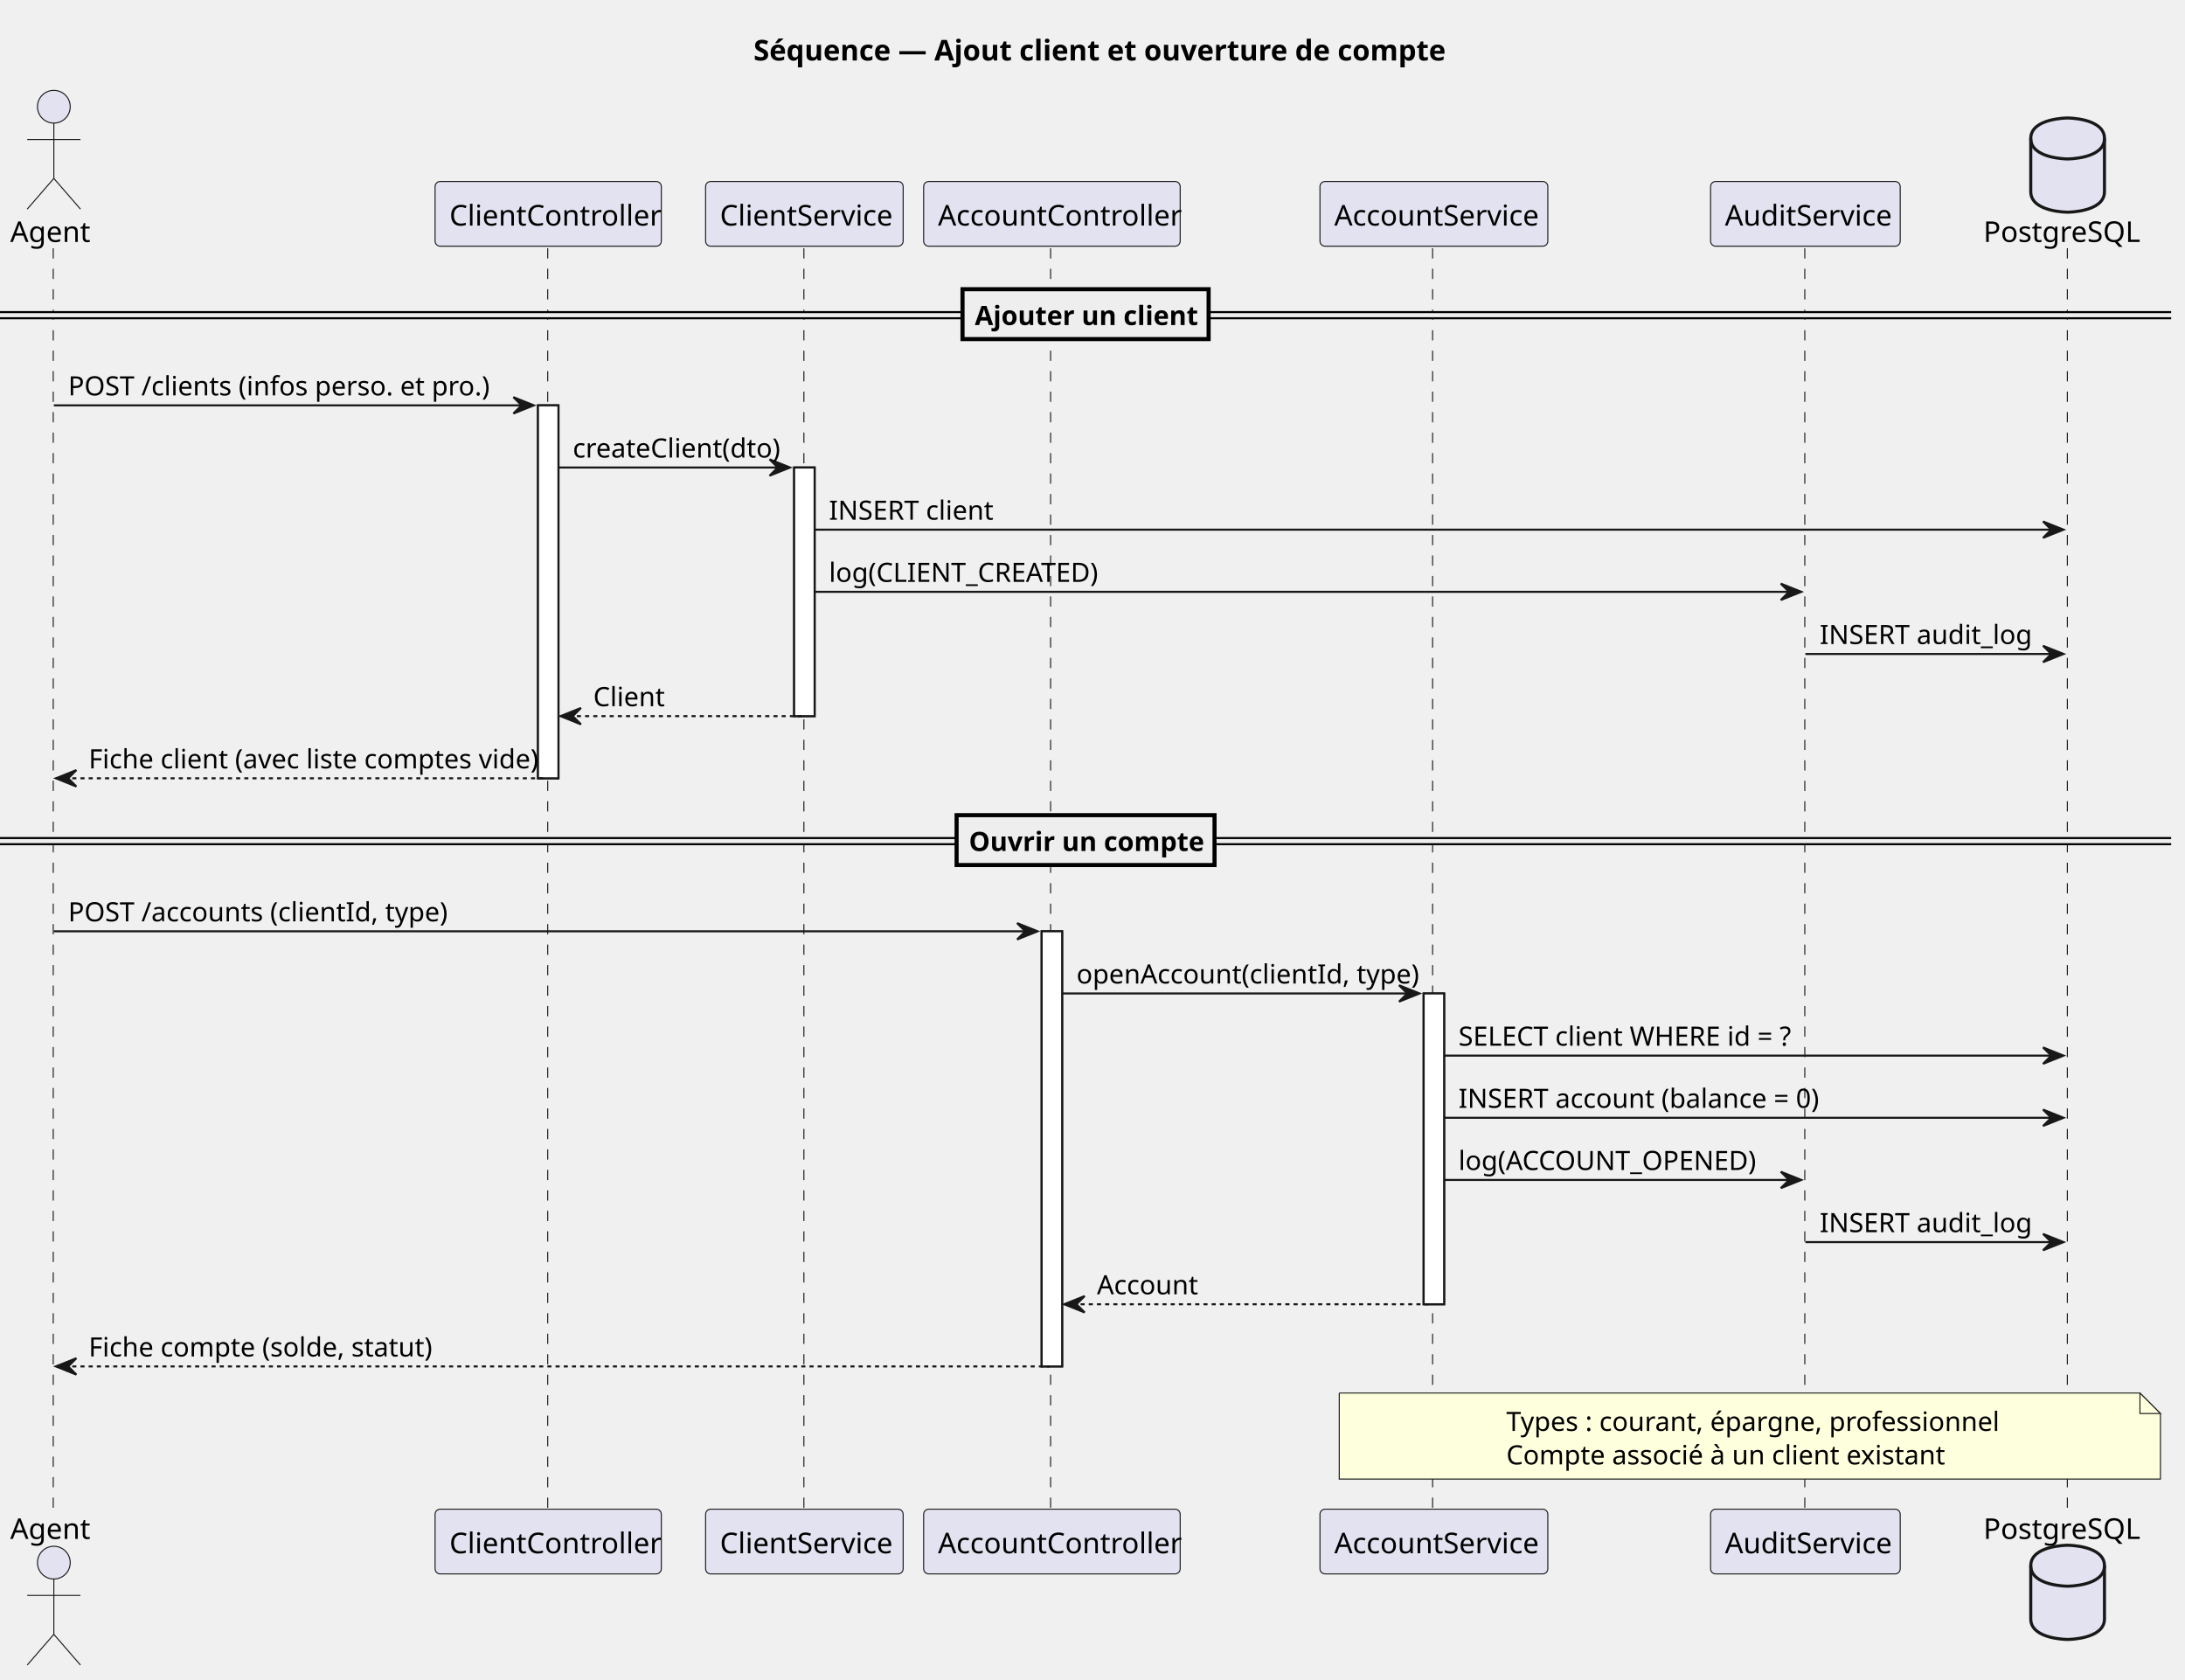
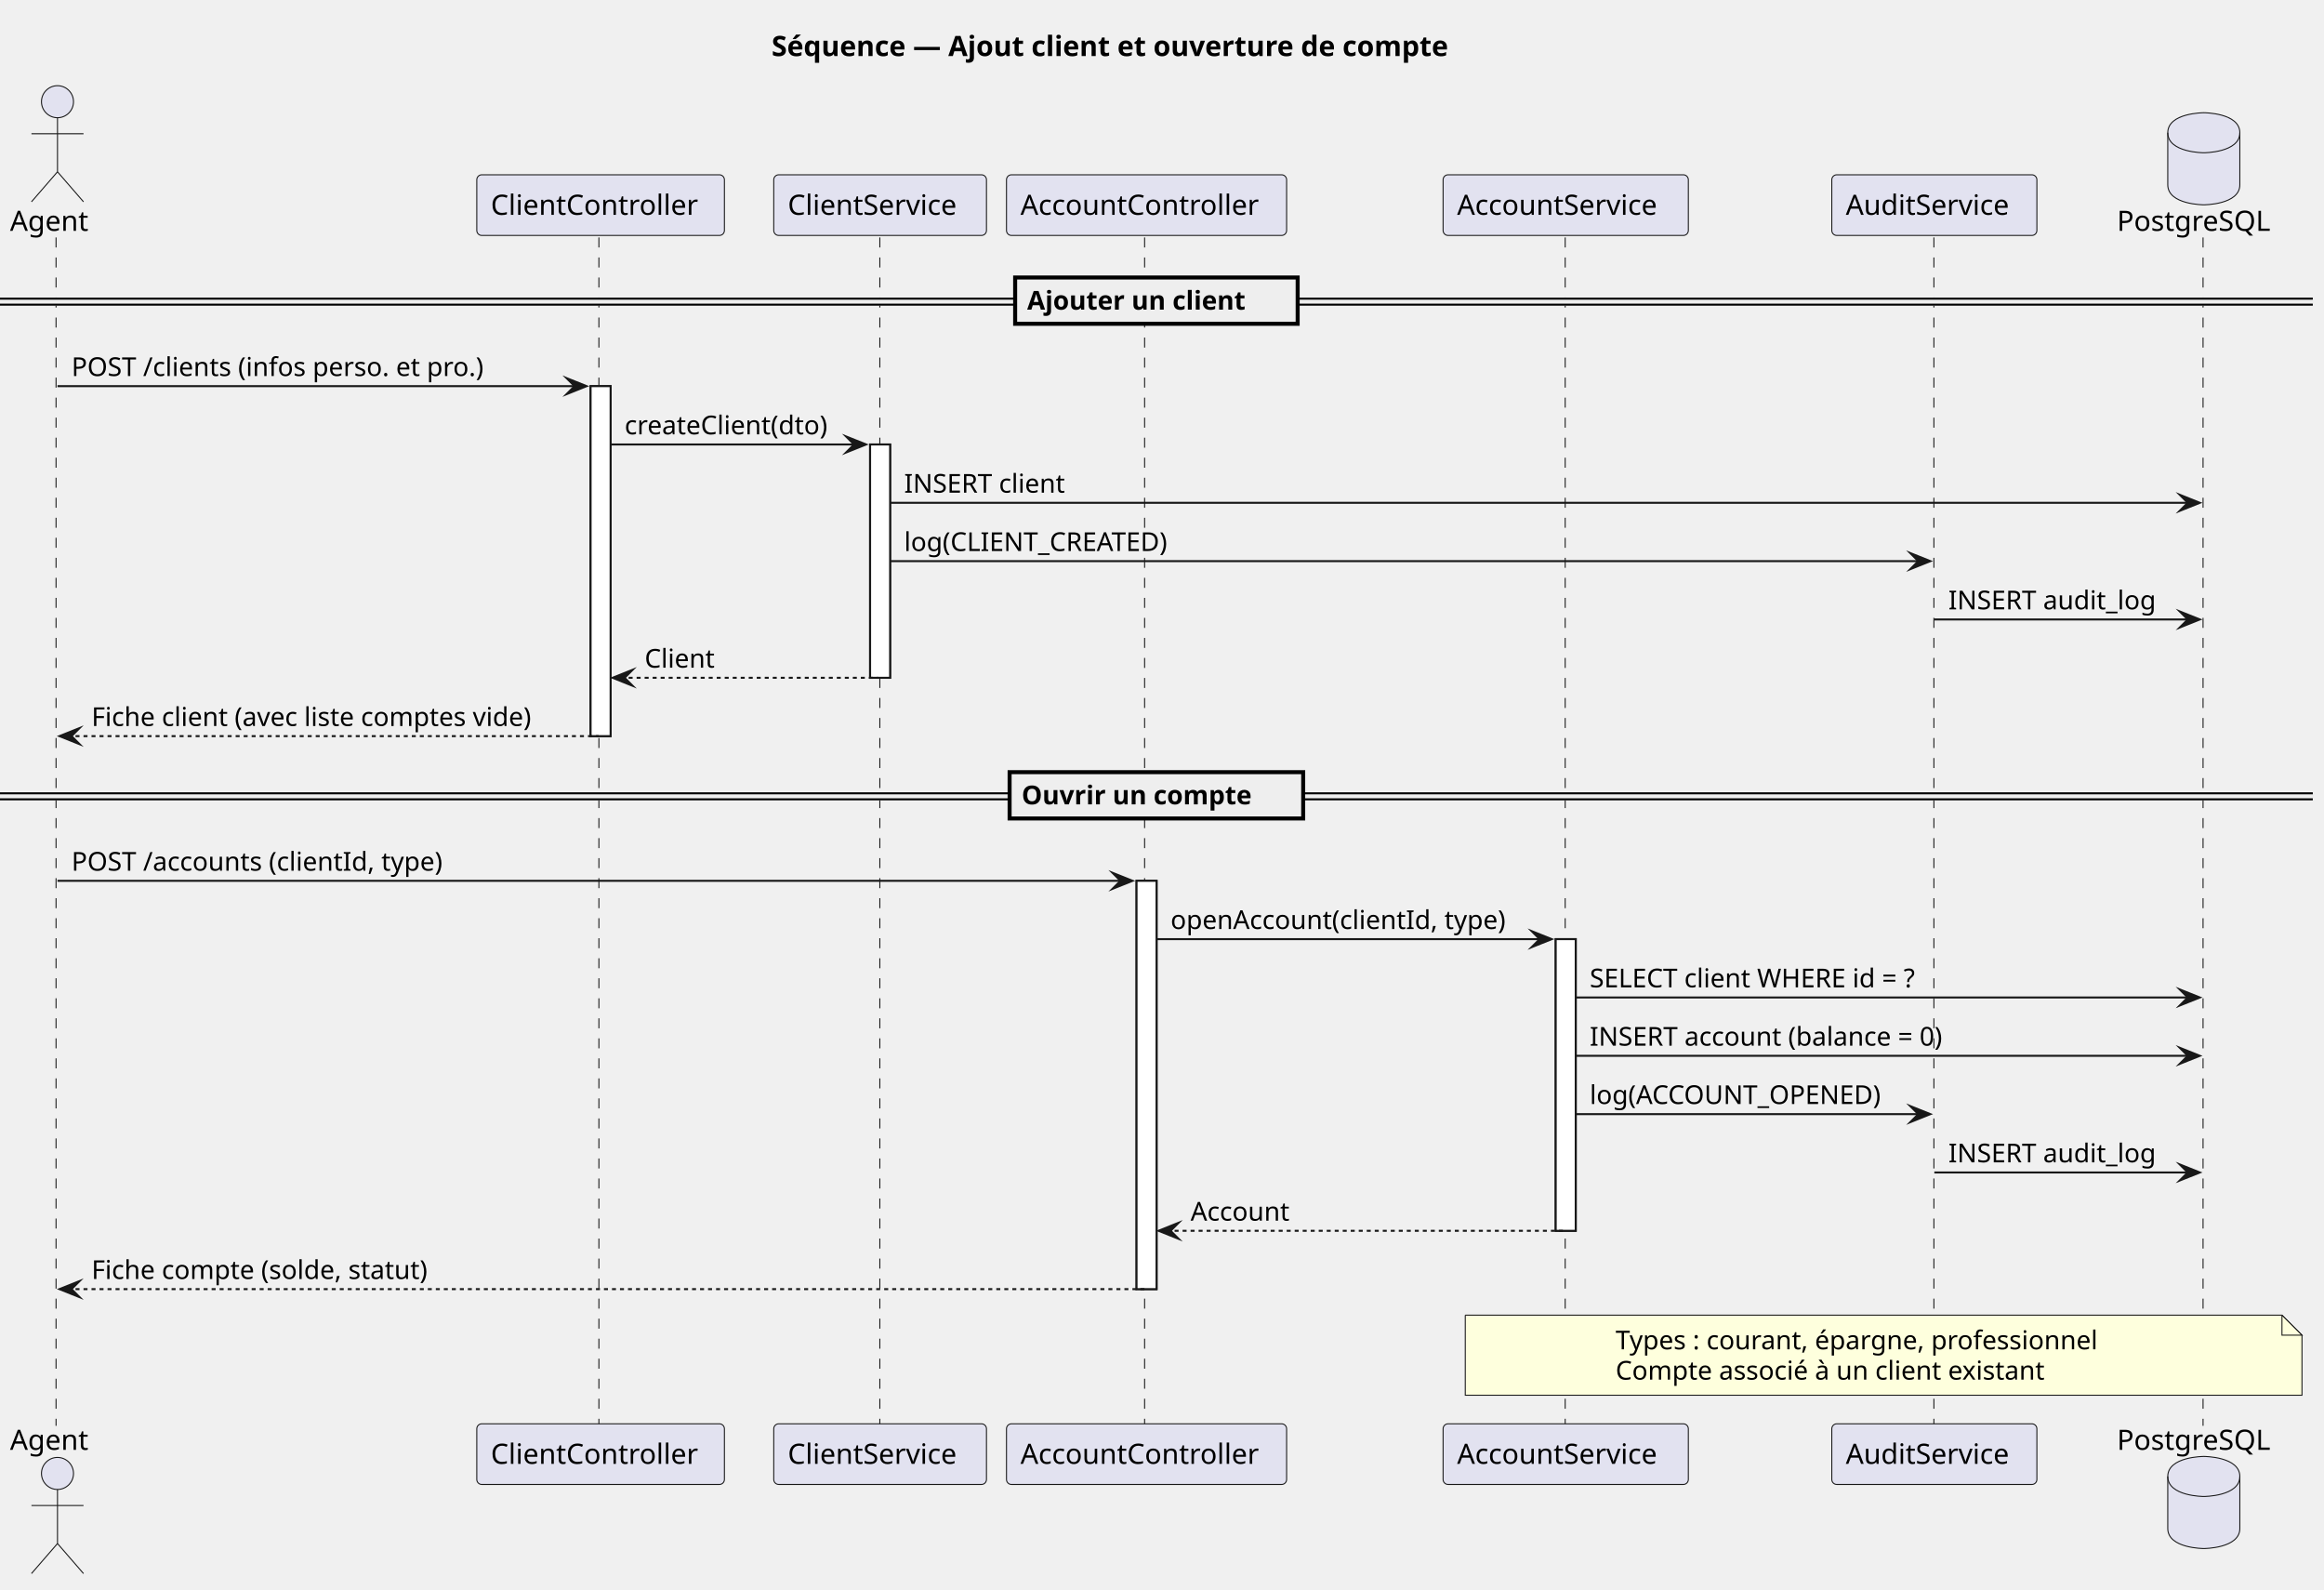
- <svg xmlns="http://www.w3.org/2000/svg" contentStyleType="text/css" height="820px" preserveAspectRatio="none" style="width:1067px;height:820px;background:#FFFFFF;" version="1.1" viewBox="0 0 1067 820" width="1067px" zoomAndPan="magnify">
+ <svg xmlns="http://www.w3.org/2000/svg" version="1.1" data-diagram-type="SEQUENCE" style="width:1161px;height:794px;background:#FFFFFF;" width="1161px" height="794px" viewBox="0 0 1161 794" zoomAndPan="magnify" preserveAspectRatio="none" contentStyleType="text/css">
  <defs />
  <g>
-     <text fill="#000000" font-family="sans-serif" font-size="14" font-weight="bold" lengthAdjust="spacing" textLength="323.278" x="367.976" y="29.533">Séquence — Ajout client et ouverture de compte</text>
-     <rect fill="#FFFFFF" height="182.109" style="stroke:#181818;stroke-width:1;" width="10" x="262.705" y="197.922" />
-     <rect fill="#FFFFFF" height="121.406" style="stroke:#181818;stroke-width:1;" width="10" x="387.802" y="228.273" />
-     <rect fill="#FFFFFF" height="212.461" style="stroke:#181818;stroke-width:1;" width="10" x="508.677" y="454.734" />
-     <rect fill="#FFFFFF" height="151.758" style="stroke:#181818;stroke-width:1;" width="10" x="695.213" y="485.086" />
-     <line style="stroke:#181818;stroke-width:0.5;stroke-dasharray:5.0,5.0;" x1="26" x2="26" y1="121.219" y2="737.898" />
-     <line style="stroke:#181818;stroke-width:0.5;stroke-dasharray:5.0,5.0;" x1="267.463" x2="267.463" y1="121.219" y2="737.898" />
-     <line style="stroke:#181818;stroke-width:0.5;stroke-dasharray:5.0,5.0;" x1="392.564" x2="392.564" y1="121.219" y2="737.898" />
-     <line style="stroke:#181818;stroke-width:0.5;stroke-dasharray:5.0,5.0;" x1="513.04" x2="513.04" y1="121.219" y2="737.898" />
-     <line style="stroke:#181818;stroke-width:0.5;stroke-dasharray:5.0,5.0;" x1="699.579" x2="699.579" y1="121.219" y2="737.898" />
-     <line style="stroke:#181818;stroke-width:0.5;stroke-dasharray:5.0,5.0;" x1="881.331" x2="881.331" y1="121.219" y2="737.898" />
-     <line style="stroke:#181818;stroke-width:0.5;stroke-dasharray:5.0,5.0;" x1="1009.547" x2="1009.547" y1="121.219" y2="737.898" />
-     <text fill="#000000" font-family="sans-serif" font-size="14" lengthAdjust="spacing" textLength="36.586" x="5" y="118.143">Agent</text>
-     <ellipse cx="26.293" cy="52.109" fill="#E2E2F0" rx="8" ry="8" style="stroke:#181818;stroke-width:0.5;" />
-     <path d="M26.293,60.109 L26.293,87.109 M13.293,68.109 L39.293,68.109 M26.293,87.109 L13.293,102.109 M26.293,87.109 L39.293,102.109 " fill="none" style="stroke:#181818;stroke-width:0.5;" />
-     <text fill="#000000" font-family="sans-serif" font-size="14" lengthAdjust="spacing" textLength="36.586" x="5" y="751.432">Agent</text>
-     <ellipse cx="26.293" cy="763.008" fill="#E2E2F0" rx="8" ry="8" style="stroke:#181818;stroke-width:0.5;" />
-     <path d="M26.293,771.008 L26.293,798.008 M13.293,779.008 L39.293,779.008 M26.293,798.008 L13.293,813.008 M26.293,798.008 L39.293,813.008 " fill="none" style="stroke:#181818;stroke-width:0.5;" />
-     <rect fill="#E2E2F0" height="31.609" rx="2.5" ry="2.5" style="stroke:#181818;stroke-width:0.5;" width="110.482" x="212.463" y="88.609" />
-     <text fill="#000000" font-family="sans-serif" font-size="14" lengthAdjust="spacing" textLength="96.482" x="219.463" y="110.143">ClientController</text>
-     <rect fill="#E2E2F0" height="31.609" rx="2.5" ry="2.5" style="stroke:#181818;stroke-width:0.5;" width="110.482" x="212.463" y="736.898" />
-     <text fill="#000000" font-family="sans-serif" font-size="14" lengthAdjust="spacing" textLength="96.482" x="219.463" y="758.432">ClientController</text>
-     <rect fill="#E2E2F0" height="31.609" rx="2.5" ry="2.5" style="stroke:#181818;stroke-width:0.5;" width="96.476" x="344.564" y="88.609" />
-     <text fill="#000000" font-family="sans-serif" font-size="14" lengthAdjust="spacing" textLength="82.476" x="351.564" y="110.143">ClientService</text>
-     <rect fill="#E2E2F0" height="31.609" rx="2.5" ry="2.5" style="stroke:#181818;stroke-width:0.5;" width="96.476" x="344.564" y="736.898" />
-     <text fill="#000000" font-family="sans-serif" font-size="14" lengthAdjust="spacing" textLength="82.476" x="351.564" y="758.432">ClientService</text>
-     <rect fill="#E2E2F0" height="31.609" rx="2.5" ry="2.5" style="stroke:#181818;stroke-width:0.5;" width="125.275" x="451.04" y="88.609" />
-     <text fill="#000000" font-family="sans-serif" font-size="14" lengthAdjust="spacing" textLength="111.275" x="458.04" y="110.143">AccountController</text>
-     <rect fill="#E2E2F0" height="31.609" rx="2.5" ry="2.5" style="stroke:#181818;stroke-width:0.5;" width="125.275" x="451.04" y="736.898" />
-     <text fill="#000000" font-family="sans-serif" font-size="14" lengthAdjust="spacing" textLength="111.275" x="458.04" y="758.432">AccountController</text>
-     <rect fill="#E2E2F0" height="31.609" rx="2.5" ry="2.5" style="stroke:#181818;stroke-width:0.5;" width="111.269" x="644.579" y="88.609" />
-     <text fill="#000000" font-family="sans-serif" font-size="14" lengthAdjust="spacing" textLength="97.269" x="651.579" y="110.143">AccountService</text>
-     <rect fill="#E2E2F0" height="31.609" rx="2.5" ry="2.5" style="stroke:#181818;stroke-width:0.5;" width="111.269" x="644.579" y="736.898" />
-     <text fill="#000000" font-family="sans-serif" font-size="14" lengthAdjust="spacing" textLength="97.269" x="651.579" y="758.432">AccountService</text>
-     <rect fill="#E2E2F0" height="31.609" rx="2.5" ry="2.5" style="stroke:#181818;stroke-width:0.5;" width="92.593" x="835.331" y="88.609" />
-     <text fill="#000000" font-family="sans-serif" font-size="14" lengthAdjust="spacing" textLength="78.593" x="842.331" y="110.143">AuditService</text>
-     <rect fill="#E2E2F0" height="31.609" rx="2.5" ry="2.5" style="stroke:#181818;stroke-width:0.5;" width="92.593" x="835.331" y="736.898" />
-     <text fill="#000000" font-family="sans-serif" font-size="14" lengthAdjust="spacing" textLength="78.593" x="842.331" y="758.432">AuditService</text>
-     <text fill="#000000" font-family="sans-serif" font-size="14" lengthAdjust="spacing" textLength="76.262" x="968.547" y="118.143">PostgreSQL</text>
-     <path d="M991.678,67.609 C991.678,57.609 1009.678,57.609 1009.678,57.609 C1009.678,57.609 1027.678,57.609 1027.678,67.609 L1027.678,93.609 C1027.678,103.609 1009.678,103.609 1009.678,103.609 C1009.678,103.609 991.678,103.609 991.678,93.609 L991.678,67.609 " fill="#E2E2F0" style="stroke:#181818;stroke-width:1.5;" />
-     <path d="M991.678,67.609 C991.678,77.609 1009.678,77.609 1009.678,77.609 C1009.678,77.609 1027.678,77.609 1027.678,67.609 " fill="none" style="stroke:#181818;stroke-width:1.5;" />
-     <text fill="#000000" font-family="sans-serif" font-size="14" lengthAdjust="spacing" textLength="76.262" x="968.547" y="751.432">PostgreSQL</text>
-     <path d="M991.678,764.508 C991.678,754.508 1009.678,754.508 1009.678,754.508 C1009.678,754.508 1027.678,754.508 1027.678,764.508 L1027.678,790.508 C1027.678,800.508 1009.678,800.508 1009.678,800.508 C1009.678,800.508 991.678,800.508 991.678,790.508 L991.678,764.508 " fill="#E2E2F0" style="stroke:#181818;stroke-width:1.5;" />
-     <path d="M991.678,764.508 C991.678,774.508 1009.678,774.508 1009.678,774.508 C1009.678,774.508 1027.678,774.508 1027.678,764.508 " fill="none" style="stroke:#181818;stroke-width:1.5;" />
-     <rect fill="#FFFFFF" height="182.109" style="stroke:#181818;stroke-width:1;" width="10" x="262.705" y="197.922" />
-     <rect fill="#FFFFFF" height="121.406" style="stroke:#181818;stroke-width:1;" width="10" x="387.802" y="228.273" />
-     <rect fill="#FFFFFF" height="212.461" style="stroke:#181818;stroke-width:1;" width="10" x="508.677" y="454.734" />
-     <rect fill="#FFFFFF" height="151.758" style="stroke:#181818;stroke-width:1;" width="10" x="695.213" y="485.086" />
-     <rect fill="#EEEEEE" height="3" style="stroke:#EEEEEE;stroke-width:1;" width="1060.229" x="0" y="152.394" />
-     <line style="stroke:#000000;stroke-width:1;" x1="0" x2="1060.229" y1="152.394" y2="152.394" />
-     <line style="stroke:#000000;stroke-width:1;" x1="0" x2="1060.229" y1="155.394" y2="155.394" />
-     <rect fill="#EEEEEE" height="24.352" style="stroke:#000000;stroke-width:2;" width="120.171" x="470.029" y="141.219" />
-     <text fill="#000000" font-family="sans-serif" font-size="13" font-weight="bold" lengthAdjust="spacing" textLength="102.559" x="476.029" y="158.714">Ajouter un client</text>
-     <polygon fill="#181818" points="250.705,193.922,260.705,197.922,250.705,201.922,254.705,197.922" style="stroke:#181818;stroke-width:1;" />
-     <line style="stroke:#181818;stroke-width:1;" x1="26.293" x2="256.705" y1="197.922" y2="197.922" />
-     <text fill="#000000" font-family="sans-serif" font-size="13" lengthAdjust="spacing" textLength="199.405" x="33.293" y="193.065">POST /clients (infos perso. et pro.)</text>
-     <polygon fill="#181818" points="375.802,224.273,385.802,228.273,375.802,232.273,379.802,228.273" style="stroke:#181818;stroke-width:1;" />
-     <line style="stroke:#181818;stroke-width:1;" x1="272.705" x2="381.802" y1="228.273" y2="228.273" />
-     <text fill="#000000" font-family="sans-serif" font-size="13" lengthAdjust="spacing" textLength="96.097" x="279.705" y="223.417">createClient(dto)</text>
-     <polygon fill="#181818" points="997.678,254.625,1007.678,258.625,997.678,262.625,1001.678,258.625" style="stroke:#181818;stroke-width:1;" />
-     <line style="stroke:#181818;stroke-width:1;" x1="397.802" x2="1003.678" y1="258.625" y2="258.625" />
-     <text fill="#000000" font-family="sans-serif" font-size="13" lengthAdjust="spacing" textLength="81.631" x="404.802" y="253.769">INSERT client</text>
-     <polygon fill="#181818" points="869.627,284.977,879.627,288.977,869.627,292.977,873.627,288.977" style="stroke:#181818;stroke-width:1;" />
-     <line style="stroke:#181818;stroke-width:1;" x1="397.802" x2="875.627" y1="288.977" y2="288.977" />
-     <text fill="#000000" font-family="sans-serif" font-size="13" lengthAdjust="spacing" textLength="141.584" x="404.802" y="284.12">log(CLIENT_CREATED)</text>
-     <polygon fill="#181818" points="997.678,315.328,1007.678,319.328,997.678,323.328,1001.678,319.328" style="stroke:#181818;stroke-width:1;" />
-     <line style="stroke:#181818;stroke-width:1;" x1="881.627" x2="1003.678" y1="319.328" y2="319.328" />
-     <text fill="#000000" font-family="sans-serif" font-size="13" lengthAdjust="spacing" textLength="104.051" x="888.627" y="314.472">INSERT audit_log</text>
-     <polygon fill="#181818" points="283.705,345.68,273.705,349.68,283.705,353.68,279.705,349.68" style="stroke:#181818;stroke-width:1;" />
-     <line style="stroke:#181818;stroke-width:1;stroke-dasharray:2.0,2.0;" x1="277.705" x2="391.802" y1="349.68" y2="349.68" />
-     <text fill="#000000" font-family="sans-serif" font-size="13" lengthAdjust="spacing" textLength="33.236" x="289.705" y="344.823">Client</text>
-     <polygon fill="#181818" points="37.293,376.031,27.293,380.031,37.293,384.031,33.293,380.031" style="stroke:#181818;stroke-width:1;" />
-     <line style="stroke:#181818;stroke-width:1;stroke-dasharray:2.0,2.0;" x1="31.293" x2="266.705" y1="380.031" y2="380.031" />
-     <text fill="#000000" font-family="sans-serif" font-size="13" lengthAdjust="spacing" textLength="212.412" x="43.293" y="375.175">Fiche client (avec liste comptes vide)</text>
-     <rect fill="#EEEEEE" height="3" style="stroke:#EEEEEE;stroke-width:1;" width="1060.229" x="0" y="409.207" />
-     <line style="stroke:#000000;stroke-width:1;" x1="0" x2="1060.229" y1="409.207" y2="409.207" />
-     <line style="stroke:#000000;stroke-width:1;" x1="0" x2="1060.229" y1="412.207" y2="412.207" />
-     <rect fill="#EEEEEE" height="24.352" style="stroke:#000000;stroke-width:2;" width="125.96" x="467.135" y="398.031" />
-     <text fill="#000000" font-family="sans-serif" font-size="13" font-weight="bold" lengthAdjust="spacing" textLength="108.348" x="473.135" y="415.526">Ouvrir un compte</text>
-     <polygon fill="#181818" points="496.677,450.734,506.677,454.734,496.677,458.734,500.677,454.734" style="stroke:#181818;stroke-width:1;" />
-     <line style="stroke:#181818;stroke-width:1;" x1="26.293" x2="502.677" y1="454.734" y2="454.734" />
-     <text fill="#000000" font-family="sans-serif" font-size="13" lengthAdjust="spacing" textLength="179.905" x="33.293" y="449.878">POST /accounts (clientId, type)</text>
-     <polygon fill="#181818" points="683.213,481.086,693.213,485.086,683.213,489.086,687.213,485.086" style="stroke:#181818;stroke-width:1;" />
-     <line style="stroke:#181818;stroke-width:1;" x1="518.677" x2="689.213" y1="485.086" y2="485.086" />
-     <text fill="#000000" font-family="sans-serif" font-size="13" lengthAdjust="spacing" textLength="157.536" x="525.677" y="480.229">openAccount(clientId, type)</text>
-     <polygon fill="#181818" points="997.678,511.438,1007.678,515.438,997.678,519.438,1001.678,515.438" style="stroke:#181818;stroke-width:1;" />
-     <line style="stroke:#181818;stroke-width:1;" x1="705.213" x2="1003.678" y1="515.438" y2="515.438" />
-     <text fill="#000000" font-family="sans-serif" font-size="13" lengthAdjust="spacing" textLength="172.307" x="712.213" y="510.581">SELECT client WHERE id = ?</text>
-     <polygon fill="#181818" points="997.678,541.789,1007.678,545.789,997.678,549.789,1001.678,545.789" style="stroke:#181818;stroke-width:1;" />
-     <line style="stroke:#181818;stroke-width:1;" x1="705.213" x2="1003.678" y1="545.789" y2="545.789" />
-     <text fill="#000000" font-family="sans-serif" font-size="13" lengthAdjust="spacing" textLength="176.668" x="712.213" y="540.933">INSERT account (balance = 0)</text>
-     <polygon fill="#181818" points="869.627,572.141,879.627,576.141,869.627,580.141,873.627,576.141" style="stroke:#181818;stroke-width:1;" />
-     <line style="stroke:#181818;stroke-width:1;" x1="705.213" x2="875.627" y1="576.141" y2="576.141" />
-     <text fill="#000000" font-family="sans-serif" font-size="13" lengthAdjust="spacing" textLength="152.414" x="712.213" y="571.284">log(ACCOUNT_OPENED)</text>
-     <polygon fill="#181818" points="997.678,602.492,1007.678,606.492,997.678,610.492,1001.678,606.492" style="stroke:#181818;stroke-width:1;" />
-     <line style="stroke:#181818;stroke-width:1;" x1="881.627" x2="1003.678" y1="606.492" y2="606.492" />
-     <text fill="#000000" font-family="sans-serif" font-size="13" lengthAdjust="spacing" textLength="104.051" x="888.627" y="601.636">INSERT audit_log</text>
-     <polygon fill="#181818" points="529.677,632.844,519.677,636.844,529.677,640.844,525.677,636.844" style="stroke:#181818;stroke-width:1;" />
-     <line style="stroke:#181818;stroke-width:1;stroke-dasharray:2.0,2.0;" x1="523.677" x2="699.213" y1="636.844" y2="636.844" />
-     <text fill="#000000" font-family="sans-serif" font-size="13" lengthAdjust="spacing" textLength="46.973" x="535.677" y="631.987">Account</text>
-     <polygon fill="#181818" points="37.293,663.195,27.293,667.195,37.293,671.195,33.293,667.195" style="stroke:#181818;stroke-width:1;" />
-     <line style="stroke:#181818;stroke-width:1;stroke-dasharray:2.0,2.0;" x1="31.293" x2="512.677" y1="667.195" y2="667.195" />
-     <text fill="#000000" font-family="sans-serif" font-size="13" lengthAdjust="spacing" textLength="160.399" x="43.293" y="662.339">Fiche compte (solde, statut)</text>
-     <path d="M654,680.195 L654,722.195 L1055,722.195 L1055,690.195 L1045,680.195 L654,680.195 " fill="#FEFFDD" style="stroke:#181818;stroke-width:0.5;" />
-     <path d="M1045,680.195 L1045,690.195 L1055,690.195 L1045,680.195 " fill="#FEFFDD" style="stroke:#181818;stroke-width:0.5;" />
-     <text fill="#000000" font-family="sans-serif" font-size="13" lengthAdjust="spacing" textLength="229.081" x="735.574" y="698.69">Types : courant, épargne, professionnel</text>
-     <text fill="#000000" font-family="sans-serif" font-size="13" lengthAdjust="spacing" textLength="204.496" x="735.574" y="715.042">Compte associé à un client existant</text>
+     <g class="title" data-source-line="4">
+       <text x="385.457" y="27.995" fill="#000000" font-size="14" lengthAdjust="spacing" textLength="383.489" font-weight="700" font-family="sans-serif">Séquence — Ajout client et ouverture de compte</text>
+     </g>
+     <g>
+       <rect x="295.041" y="192.859" width="10" height="174.797" fill="#FFFFFF" style="stroke:#181818;stroke-width:1;" />
+     </g>
+     <g>
+       <rect x="434.675" y="221.992" width="10" height="116.531" fill="#FFFFFF" style="stroke:#181818;stroke-width:1;" />
+     </g>
+     <g>
+       <rect x="567.783" y="439.922" width="10" height="203.93" fill="#FFFFFF" style="stroke:#181818;stroke-width:1;" />
+     </g>
+     <g>
+       <rect x="777.184" y="469.055" width="10" height="145.664" fill="#FFFFFF" style="stroke:#181818;stroke-width:1;" />
+     </g>
+     <g class="participant-lifeline" data-qualified-name="Agent" data-entity-uid="part1" id="part1-lifeline" data-source-line="6">
+       <g>
+         <rect x="24.72" y="118.594" width="8" height="593.523" fill="#000000" fill-opacity="0" />
+         <line x1="28" y1="118.594" x2="28" y2="712.117" style="stroke:#181818;stroke-width:0.5;stroke-dasharray:5,5;" />
+       </g>
+     </g>
+     <g class="participant-lifeline" data-qualified-name="CC" data-entity-uid="part2" id="part2-lifeline" data-source-line="7">
+       <g>
+         <rect x="296.041" y="118.594" width="8" height="593.523" fill="#000000" fill-opacity="0" />
+         <line x1="299.19" y1="118.594" x2="299.19" y2="712.117" style="stroke:#181818;stroke-width:0.5;stroke-dasharray:5,5;" />
+       </g>
+     </g>
+     <g class="participant-lifeline" data-qualified-name="CS" data-entity-uid="part3" id="part3-lifeline" data-source-line="8">
+       <g>
+         <rect x="435.675" y="118.594" width="8" height="593.523" fill="#000000" fill-opacity="0" />
+         <line x1="439.539" y1="118.594" x2="439.539" y2="712.117" style="stroke:#181818;stroke-width:0.5;stroke-dasharray:5,5;" />
+       </g>
+     </g>
+     <g class="participant-lifeline" data-qualified-name="AC" data-entity-uid="part4" id="part4-lifeline" data-source-line="9">
+       <g>
+         <rect x="568.783" y="118.594" width="8" height="593.523" fill="#000000" fill-opacity="0" />
+         <line x1="571.811" y1="118.594" x2="571.811" y2="712.117" style="stroke:#181818;stroke-width:0.5;stroke-dasharray:5,5;" />
+       </g>
+     </g>
+     <g class="participant-lifeline" data-qualified-name="AS" data-entity-uid="part5" id="part5-lifeline" data-source-line="10">
+       <g>
+         <rect x="778.184" y="118.594" width="8" height="593.523" fill="#000000" fill-opacity="0" />
+         <line x1="781.927" y1="118.594" x2="781.927" y2="712.117" style="stroke:#181818;stroke-width:0.5;stroke-dasharray:5,5;" />
+       </g>
+     </g>
+     <g class="participant-lifeline" data-qualified-name="AUD" data-entity-uid="part6" id="part6-lifeline" data-source-line="11">
+       <g>
+         <rect x="962.339" y="118.594" width="8" height="593.523" fill="#000000" fill-opacity="0" />
+         <line x1="966.111" y1="118.594" x2="966.111" y2="712.117" style="stroke:#181818;stroke-width:0.5;stroke-dasharray:5,5;" />
+       </g>
+     </g>
+     <g class="participant-lifeline" data-qualified-name="DB" data-entity-uid="part7" id="part7-lifeline" data-source-line="12">
+       <g>
+         <rect x="1096.954" y="118.594" width="8" height="593.523" fill="#000000" fill-opacity="0" />
+         <line x1="1100.577" y1="118.594" x2="1100.577" y2="712.117" style="stroke:#181818;stroke-width:0.5;stroke-dasharray:5,5;" />
+       </g>
+     </g>
+     <g class="participant participant-head" data-qualified-name="Agent" data-entity-uid="part1" id="part1-head" data-source-line="6">
+       <text x="5" y="115.292" fill="#000000" font-size="14" lengthAdjust="spacing" textLength="41.44" font-family="sans-serif">Agent</text>
+       <ellipse cx="28.72" cy="50.797" rx="8" ry="8" fill="#E2E2F0" style="stroke:#181818;stroke-width:0.5;" />
+       <path d="M28.72,58.797 L28.72,85.797 M15.72,66.797 L41.72,66.797 M28.72,85.797 L15.72,100.797 M28.72,85.797 L41.72,100.797" style="stroke:#181818;stroke-width:0.5;" fill="none" />
+     </g>
+     <g class="participant participant-tail" data-qualified-name="Agent" data-entity-uid="part1" id="part1-tail" data-source-line="6">
+       <text x="5" y="724.112" fill="#000000" font-size="14" lengthAdjust="spacing" textLength="41.44" font-family="sans-serif">Agent</text>
+       <ellipse cx="28.72" cy="735.914" rx="8" ry="8" fill="#E2E2F0" style="stroke:#181818;stroke-width:0.5;" />
+       <path d="M28.72,743.914 L28.72,770.914 M15.72,751.914 L41.72,751.914 M28.72,770.914 L15.72,785.914 M28.72,770.914 L41.72,785.914" style="stroke:#181818;stroke-width:0.5;" fill="none" />
+     </g>
+     <g class="participant participant-head" data-qualified-name="CC" data-entity-uid="part2" id="part2-head" data-source-line="7">
+       <rect x="238.19" y="87.297" width="123.703" height="30.297" fill="#E2E2F0" style="stroke:#181818;stroke-width:0.5;" rx="2.5" ry="2.5" />
+       <text x="245.19" y="107.292" fill="#000000" font-size="14" lengthAdjust="spacing" textLength="109.703" font-family="sans-serif">ClientController</text>
+     </g>
+     <g class="participant participant-tail" data-qualified-name="CC" data-entity-uid="part2" id="part2-tail" data-source-line="7">
+       <rect x="238.19" y="711.117" width="123.703" height="30.297" fill="#E2E2F0" style="stroke:#181818;stroke-width:0.5;" rx="2.5" ry="2.5" />
+       <text x="245.19" y="731.112" fill="#000000" font-size="14" lengthAdjust="spacing" textLength="109.703" font-family="sans-serif">ClientController</text>
+     </g>
+     <g class="participant participant-head" data-qualified-name="CS" data-entity-uid="part3" id="part3-head" data-source-line="8">
+       <rect x="386.539" y="87.297" width="106.272" height="30.297" fill="#E2E2F0" style="stroke:#181818;stroke-width:0.5;" rx="2.5" ry="2.5" />
+       <text x="393.539" y="107.292" fill="#000000" font-size="14" lengthAdjust="spacing" textLength="92.272" font-family="sans-serif">ClientService</text>
+     </g>
+     <g class="participant participant-tail" data-qualified-name="CS" data-entity-uid="part3" id="part3-tail" data-source-line="8">
+       <rect x="386.539" y="711.117" width="106.272" height="30.297" fill="#E2E2F0" style="stroke:#181818;stroke-width:0.5;" rx="2.5" ry="2.5" />
+       <text x="393.539" y="731.112" fill="#000000" font-size="14" lengthAdjust="spacing" textLength="92.272" font-family="sans-serif">ClientService</text>
+     </g>
+     <g class="participant participant-head" data-qualified-name="AC" data-entity-uid="part4" id="part4-head" data-source-line="9">
+       <rect x="502.81" y="87.297" width="139.945" height="30.297" fill="#E2E2F0" style="stroke:#181818;stroke-width:0.5;" rx="2.5" ry="2.5" />
+       <text x="509.81" y="107.292" fill="#000000" font-size="14" lengthAdjust="spacing" textLength="125.945" font-family="sans-serif">AccountController</text>
+     </g>
+     <g class="participant participant-tail" data-qualified-name="AC" data-entity-uid="part4" id="part4-tail" data-source-line="9">
+       <rect x="502.81" y="711.117" width="139.945" height="30.297" fill="#E2E2F0" style="stroke:#181818;stroke-width:0.5;" rx="2.5" ry="2.5" />
+       <text x="509.81" y="731.112" fill="#000000" font-size="14" lengthAdjust="spacing" textLength="125.945" font-family="sans-serif">AccountController</text>
+     </g>
+     <g class="participant participant-head" data-qualified-name="AS" data-entity-uid="part5" id="part5-head" data-source-line="10">
+       <rect x="720.927" y="87.297" width="122.514" height="30.297" fill="#E2E2F0" style="stroke:#181818;stroke-width:0.5;" rx="2.5" ry="2.5" />
+       <text x="727.927" y="107.292" fill="#000000" font-size="14" lengthAdjust="spacing" textLength="108.514" font-family="sans-serif">AccountService</text>
+     </g>
+     <g class="participant participant-tail" data-qualified-name="AS" data-entity-uid="part5" id="part5-tail" data-source-line="10">
+       <rect x="720.927" y="711.117" width="122.514" height="30.297" fill="#E2E2F0" style="stroke:#181818;stroke-width:0.5;" rx="2.5" ry="2.5" />
+       <text x="727.927" y="731.112" fill="#000000" font-size="14" lengthAdjust="spacing" textLength="108.514" font-family="sans-serif">AccountService</text>
+     </g>
+     <g class="participant participant-head" data-qualified-name="AUD" data-entity-uid="part6" id="part6-head" data-source-line="11">
+       <rect x="915.111" y="87.297" width="102.457" height="30.297" fill="#E2E2F0" style="stroke:#181818;stroke-width:0.5;" rx="2.5" ry="2.5" />
+       <text x="922.111" y="107.292" fill="#000000" font-size="14" lengthAdjust="spacing" textLength="88.457" font-family="sans-serif">AuditService</text>
+     </g>
+     <g class="participant participant-tail" data-qualified-name="AUD" data-entity-uid="part6" id="part6-tail" data-source-line="11">
+       <rect x="915.111" y="711.117" width="102.457" height="30.297" fill="#E2E2F0" style="stroke:#181818;stroke-width:0.5;" rx="2.5" ry="2.5" />
+       <text x="922.111" y="731.112" fill="#000000" font-size="14" lengthAdjust="spacing" textLength="88.457" font-family="sans-serif">AuditService</text>
+     </g>
+     <g class="participant participant-head" data-qualified-name="DB" data-entity-uid="part7" id="part7-head" data-source-line="12">
+       <text x="1057.577" y="115.292" fill="#000000" font-size="14" lengthAdjust="spacing" textLength="80.753" font-family="sans-serif">PostgreSQL</text>
+       <path d="M1082.954,66.297 C1082.954,56.297 1100.954,56.297 1100.954,56.297 C1100.954,56.297 1118.954,56.297 1118.954,66.297 L1118.954,92.297 C1118.954,102.297 1100.954,102.297 1100.954,102.297 C1100.954,102.297 1082.954,102.297 1082.954,92.297 L1082.954,66.297" style="stroke:#181818;stroke-width:0.5;" fill="#E2E2F0" />
+       <path d="M1082.954,66.297 C1082.954,76.297 1100.954,76.297 1100.954,76.297 C1100.954,76.297 1118.954,76.297 1118.954,66.297" style="stroke:#181818;stroke-width:0.5;" fill="none" />
+     </g>
+     <g class="participant participant-tail" data-qualified-name="DB" data-entity-uid="part7" id="part7-tail" data-source-line="12">
+       <text x="1057.577" y="724.112" fill="#000000" font-size="14" lengthAdjust="spacing" textLength="80.753" font-family="sans-serif">PostgreSQL</text>
+       <path d="M1082.954,737.414 C1082.954,727.414 1100.954,727.414 1100.954,727.414 C1100.954,727.414 1118.954,727.414 1118.954,737.414 L1118.954,763.414 C1118.954,773.414 1100.954,773.414 1100.954,773.414 C1100.954,773.414 1082.954,773.414 1082.954,763.414 L1082.954,737.414" style="stroke:#181818;stroke-width:0.5;" fill="#E2E2F0" />
+       <path d="M1082.954,737.414 C1082.954,747.414 1100.954,747.414 1100.954,747.414 C1100.954,747.414 1118.954,747.414 1118.954,737.414" style="stroke:#181818;stroke-width:0.5;" fill="none" />
+     </g>
+     <g>
+       <rect x="295.041" y="192.859" width="10" height="174.797" fill="#FFFFFF" style="stroke:#181818;stroke-width:1;" />
+     </g>
+     <g>
+       <rect x="434.675" y="221.992" width="10" height="116.531" fill="#FFFFFF" style="stroke:#181818;stroke-width:1;" />
+     </g>
+     <g>
+       <rect x="567.783" y="439.922" width="10" height="203.93" fill="#FFFFFF" style="stroke:#181818;stroke-width:1;" />
+     </g>
+     <g>
+       <rect x="777.184" y="469.055" width="10" height="145.664" fill="#FFFFFF" style="stroke:#181818;stroke-width:1;" />
+     </g>
+     <rect x="0" y="149.16" width="1155.403" height="3" fill="#EEEEEE" style="stroke:#EEEEEE;stroke-width:1;" />
+     <line x1="0" y1="149.16" x2="1155.403" y2="149.16" style="stroke:#000000;stroke-width:1;" />
+     <line x1="0" y1="152.16" x2="1155.403" y2="152.16" style="stroke:#000000;stroke-width:1;" />
+     <rect x="507.133" y="138.594" width="141.137" height="23.133" fill="#EEEEEE" style="stroke:#000000;stroke-width:2;" />
+     <text x="513.133" y="154.661" fill="#000000" font-size="13" lengthAdjust="spacing" textLength="122.611" font-weight="700" font-family="sans-serif">Ajouter un client</text>
+     <g class="message" data-entity-1="part1" data-entity-2="part2" id="msg1" data-source-line="16">
+       <polygon points="283.041,188.859,293.041,192.859,283.041,196.859,287.041,192.859" fill="#181818" style="stroke:#181818;stroke-width:1;stroke-linejoin:miter;stroke-miterlimit:10;" />
+       <line x1="28.72" y1="192.859" x2="289.041" y2="192.859" style="stroke:#181818;stroke-width:1;" />
+       <text x="35.72" y="187.793" fill="#000000" font-size="13" lengthAdjust="spacing" textLength="222.314" font-family="sans-serif">POST /clients (infos perso. et pro.)</text>
+     </g>
+     <g class="message" data-entity-1="part2" data-entity-2="part3" id="msg2" data-source-line="18">
+       <polygon points="422.675,217.992,432.675,221.992,422.675,225.992,426.675,221.992" fill="#181818" style="stroke:#181818;stroke-width:1;stroke-linejoin:miter;stroke-miterlimit:10;" />
+       <line x1="305.041" y1="221.992" x2="428.675" y2="221.992" style="stroke:#181818;stroke-width:1;" />
+       <text x="312.041" y="216.926" fill="#000000" font-size="13" lengthAdjust="spacing" textLength="110.633" font-family="sans-serif">createClient(dto)</text>
+     </g>
+     <g class="message" data-entity-1="part3" data-entity-2="part7" id="msg3" data-source-line="20">
+       <polygon points="1088.954,247.125,1098.954,251.125,1088.954,255.125,1092.954,251.125" fill="#181818" style="stroke:#181818;stroke-width:1;stroke-linejoin:miter;stroke-miterlimit:10;" />
+       <line x1="444.675" y1="251.125" x2="1094.954" y2="251.125" style="stroke:#181818;stroke-width:1;" />
+       <text x="451.675" y="246.059" fill="#000000" font-size="13" lengthAdjust="spacing" textLength="86.836" font-family="sans-serif">INSERT client</text>
+     </g>
+     <g class="message" data-entity-1="part3" data-entity-2="part6" id="msg4" data-source-line="21">
+       <polygon points="954.339,276.258,964.339,280.258,954.339,284.258,958.339,280.258" fill="#181818" style="stroke:#181818;stroke-width:1;stroke-linejoin:miter;stroke-miterlimit:10;" />
+       <line x1="444.675" y1="280.258" x2="960.339" y2="280.258" style="stroke:#181818;stroke-width:1;" />
+       <text x="451.675" y="275.192" fill="#000000" font-size="13" lengthAdjust="spacing" textLength="143.876" font-family="sans-serif">log(CLIENT_CREATED)</text>
+     </g>
+     <g class="message" data-entity-1="part6" data-entity-2="part7" id="msg5" data-source-line="22">
+       <polygon points="1088.954,305.391,1098.954,309.391,1088.954,313.391,1092.954,309.391" fill="#181818" style="stroke:#181818;stroke-width:1;stroke-linejoin:miter;stroke-miterlimit:10;" />
+       <line x1="966.339" y1="309.391" x2="1094.954" y2="309.391" style="stroke:#181818;stroke-width:1;" />
+       <text x="973.339" y="304.325" fill="#000000" font-size="13" lengthAdjust="spacing" textLength="110.614" font-family="sans-serif">INSERT audit_log</text>
+     </g>
+     <g class="message" data-entity-1="part3" data-entity-2="part2" id="msg6" data-source-line="23">
+       <polygon points="316.041,334.523,306.041,338.523,316.041,342.523,312.041,338.523" fill="#181818" style="stroke:#181818;stroke-width:1;stroke-linejoin:miter;stroke-miterlimit:10;" />
+       <line x1="310.041" y1="338.523" x2="438.675" y2="338.523" style="stroke:#181818;stroke-width:1;stroke-dasharray:2,2;" />
+       <text x="322.041" y="333.457" fill="#000000" font-size="13" lengthAdjust="spacing" textLength="37.635" font-family="sans-serif">Client</text>
+     </g>
+     <g class="message" data-entity-1="part2" data-entity-2="part1" id="msg7" data-source-line="25">
+       <polygon points="39.72,363.656,29.72,367.656,39.72,371.656,35.72,367.656" fill="#181818" style="stroke:#181818;stroke-width:1;stroke-linejoin:miter;stroke-miterlimit:10;" />
+       <line x1="33.72" y1="367.656" x2="299.041" y2="367.656" style="stroke:#181818;stroke-width:1;stroke-dasharray:2,2;" />
+       <text x="45.72" y="362.59" fill="#000000" font-size="13" lengthAdjust="spacing" textLength="242.322" font-family="sans-serif">Fiche client (avec liste comptes vide)</text>
+     </g>
+     <rect x="0" y="396.223" width="1155.403" height="3" fill="#EEEEEE" style="stroke:#EEEEEE;stroke-width:1;" />
+     <line x1="0" y1="396.223" x2="1155.403" y2="396.223" style="stroke:#000000;stroke-width:1;" />
+     <line x1="0" y1="399.223" x2="1155.403" y2="399.223" style="stroke:#000000;stroke-width:1;" />
+     <rect x="504.369" y="385.656" width="146.666" height="23.133" fill="#EEEEEE" style="stroke:#000000;stroke-width:2;" />
+     <text x="510.369" y="401.723" fill="#000000" font-size="13" lengthAdjust="spacing" textLength="128.14" font-weight="700" font-family="sans-serif">Ouvrir un compte</text>
+     <g class="message" data-entity-1="part1" data-entity-2="part4" id="msg8" data-source-line="30">
+       <polygon points="555.783,435.922,565.783,439.922,555.783,443.922,559.783,439.922" fill="#181818" style="stroke:#181818;stroke-width:1;stroke-linejoin:miter;stroke-miterlimit:10;" />
+       <line x1="28.72" y1="439.922" x2="561.783" y2="439.922" style="stroke:#181818;stroke-width:1;" />
+       <text x="35.72" y="434.856" fill="#000000" font-size="13" lengthAdjust="spacing" textLength="200.713" font-family="sans-serif">POST /accounts (clientId, type)</text>
+     </g>
+     <g class="message" data-entity-1="part4" data-entity-2="part5" id="msg9" data-source-line="32">
+       <polygon points="765.184,465.055,775.184,469.055,765.184,473.055,769.184,469.055" fill="#181818" style="stroke:#181818;stroke-width:1;stroke-linejoin:miter;stroke-miterlimit:10;" />
+       <line x1="577.783" y1="469.055" x2="771.184" y2="469.055" style="stroke:#181818;stroke-width:1;" />
+       <text x="584.783" y="463.989" fill="#000000" font-size="13" lengthAdjust="spacing" textLength="180.4" font-family="sans-serif">openAccount(clientId, type)</text>
+     </g>
+     <g class="message" data-entity-1="part5" data-entity-2="part7" id="msg10" data-source-line="34">
+       <polygon points="1088.954,494.188,1098.954,498.188,1088.954,502.188,1092.954,498.188" fill="#181818" style="stroke:#181818;stroke-width:1;stroke-linejoin:miter;stroke-miterlimit:10;" />
+       <line x1="787.184" y1="498.188" x2="1094.954" y2="498.188" style="stroke:#181818;stroke-width:1;" />
+       <text x="794.184" y="493.122" fill="#000000" font-size="13" lengthAdjust="spacing" textLength="183.054" font-family="sans-serif">SELECT client WHERE id = ?</text>
+     </g>
+     <g class="message" data-entity-1="part5" data-entity-2="part7" id="msg11" data-source-line="35">
+       <polygon points="1088.954,523.32,1098.954,527.32,1088.954,531.32,1092.954,527.32" fill="#181818" style="stroke:#181818;stroke-width:1;stroke-linejoin:miter;stroke-miterlimit:10;" />
+       <line x1="787.184" y1="527.32" x2="1094.954" y2="527.32" style="stroke:#181818;stroke-width:1;" />
+       <text x="794.184" y="522.254" fill="#000000" font-size="13" lengthAdjust="spacing" textLength="195.806" font-family="sans-serif">INSERT account (balance = 0)</text>
+     </g>
+     <g class="message" data-entity-1="part5" data-entity-2="part6" id="msg12" data-source-line="36">
+       <polygon points="954.339,552.453,964.339,556.453,954.339,560.453,958.339,556.453" fill="#181818" style="stroke:#181818;stroke-width:1;stroke-linejoin:miter;stroke-miterlimit:10;" />
+       <line x1="787.184" y1="556.453" x2="960.339" y2="556.453" style="stroke:#181818;stroke-width:1;" />
+       <text x="794.184" y="551.387" fill="#000000" font-size="13" lengthAdjust="spacing" textLength="155.156" font-family="sans-serif">log(ACCOUNT_OPENED)</text>
+     </g>
+     <g class="message" data-entity-1="part6" data-entity-2="part7" id="msg13" data-source-line="37">
+       <polygon points="1088.954,581.586,1098.954,585.586,1088.954,589.586,1092.954,585.586" fill="#181818" style="stroke:#181818;stroke-width:1;stroke-linejoin:miter;stroke-miterlimit:10;" />
+       <line x1="966.339" y1="585.586" x2="1094.954" y2="585.586" style="stroke:#181818;stroke-width:1;" />
+       <text x="973.339" y="580.52" fill="#000000" font-size="13" lengthAdjust="spacing" textLength="110.614" font-family="sans-serif">INSERT audit_log</text>
+     </g>
+     <g class="message" data-entity-1="part5" data-entity-2="part4" id="msg14" data-source-line="38">
+       <polygon points="588.783,610.719,578.783,614.719,588.783,618.719,584.783,614.719" fill="#181818" style="stroke:#181818;stroke-width:1;stroke-linejoin:miter;stroke-miterlimit:10;" />
+       <line x1="582.783" y1="614.719" x2="781.184" y2="614.719" style="stroke:#181818;stroke-width:1;stroke-dasharray:2,2;" />
+       <text x="594.783" y="609.653" fill="#000000" font-size="13" lengthAdjust="spacing" textLength="52.717" font-family="sans-serif">Account</text>
+     </g>
+     <g class="message" data-entity-1="part4" data-entity-2="part1" id="msg15" data-source-line="40">
+       <polygon points="39.72,639.852,29.72,643.852,39.72,647.852,35.72,643.852" fill="#181818" style="stroke:#181818;stroke-width:1;stroke-linejoin:miter;stroke-miterlimit:10;" />
+       <line x1="33.72" y1="643.852" x2="571.783" y2="643.852" style="stroke:#181818;stroke-width:1;stroke-dasharray:2,2;" />
+       <text x="45.72" y="638.786" fill="#000000" font-size="13" lengthAdjust="spacing" textLength="183.117" font-family="sans-serif">Fiche compte (solde, statut)</text>
+     </g>
+     <path d="M732,656.852 L732,696.852 L1150,696.852 L1150,666.852 L1140,656.852 L732,656.852" style="stroke:#181818;stroke-width:0.5;" fill="#FEFFDD" />
+     <path d="M1140,656.852 L1140,666.852 L1150,666.852 L1140,656.852" style="stroke:#181818;stroke-width:0.5;" fill="#FEFFDD" />
+     <text x="807.105" y="673.918" fill="#000000" font-size="13" lengthAdjust="spacing" textLength="259.194" font-family="sans-serif">Types : courant, épargne, professionnel</text>
+     <text x="807.105" y="689.051" fill="#000000" font-size="13" lengthAdjust="spacing" textLength="232.553" font-family="sans-serif">Compte associé à un client existant</text>
  </g>
</svg>
